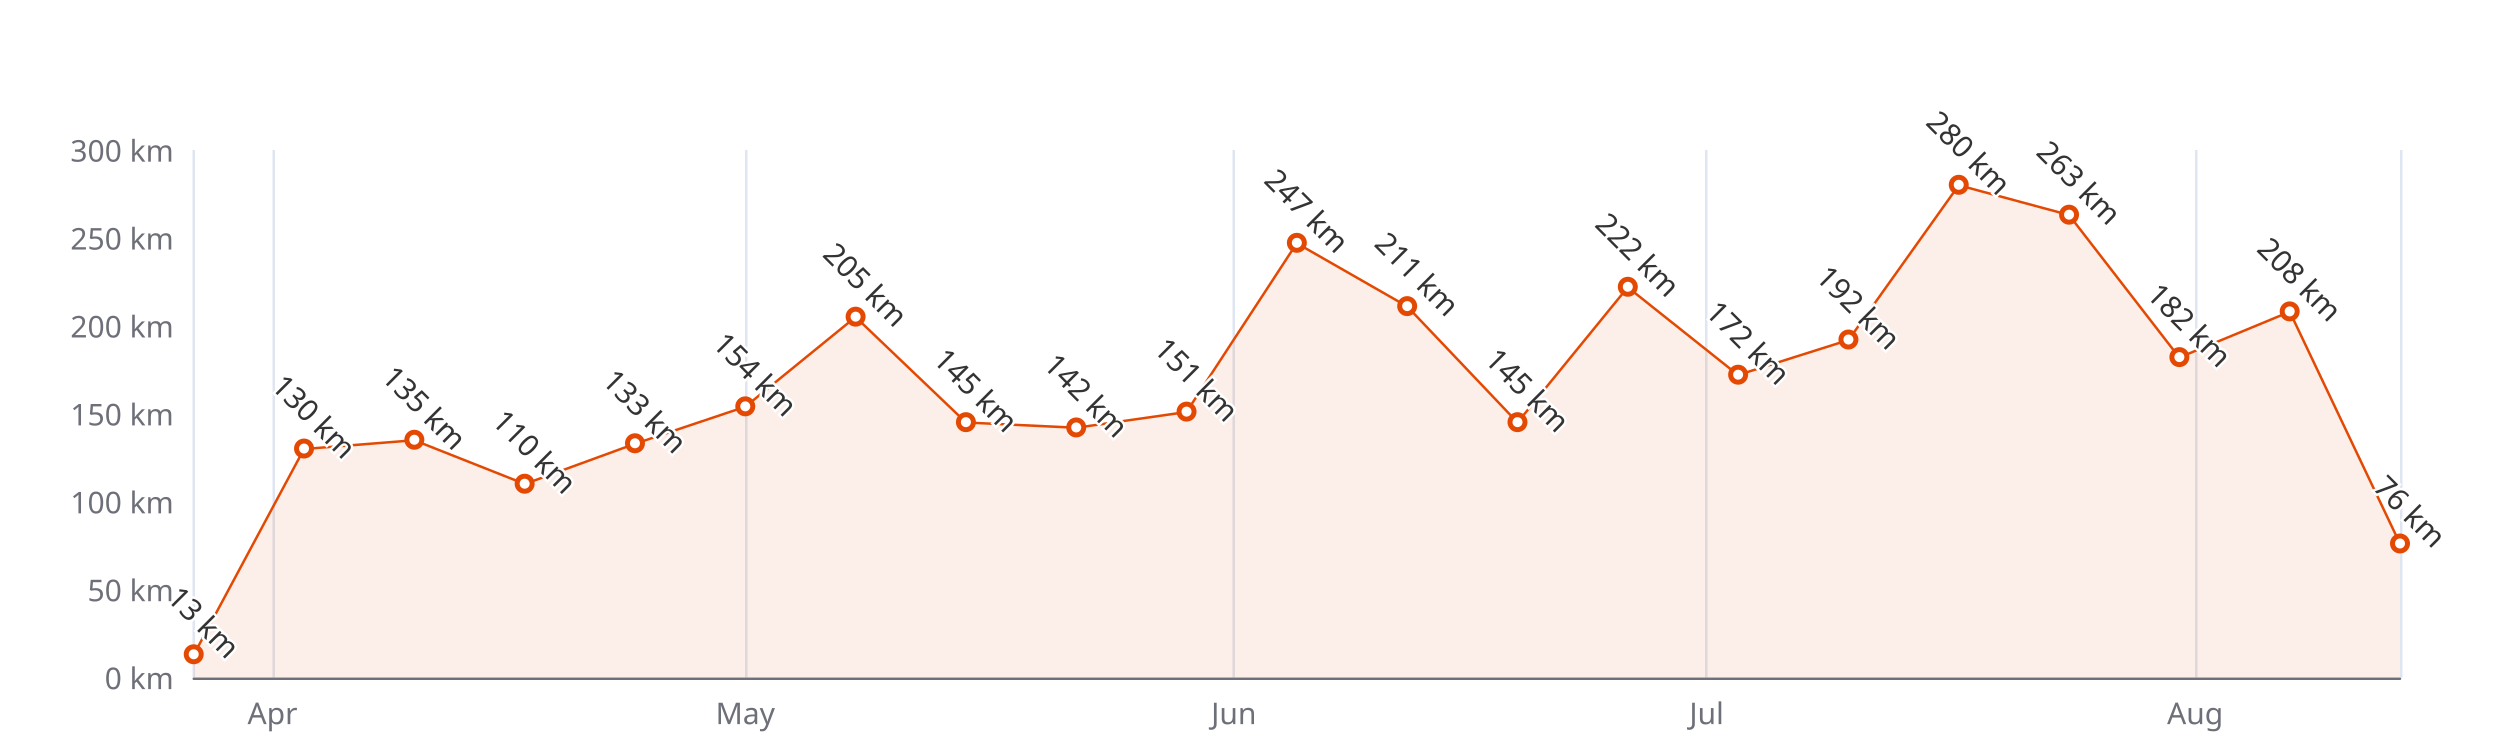
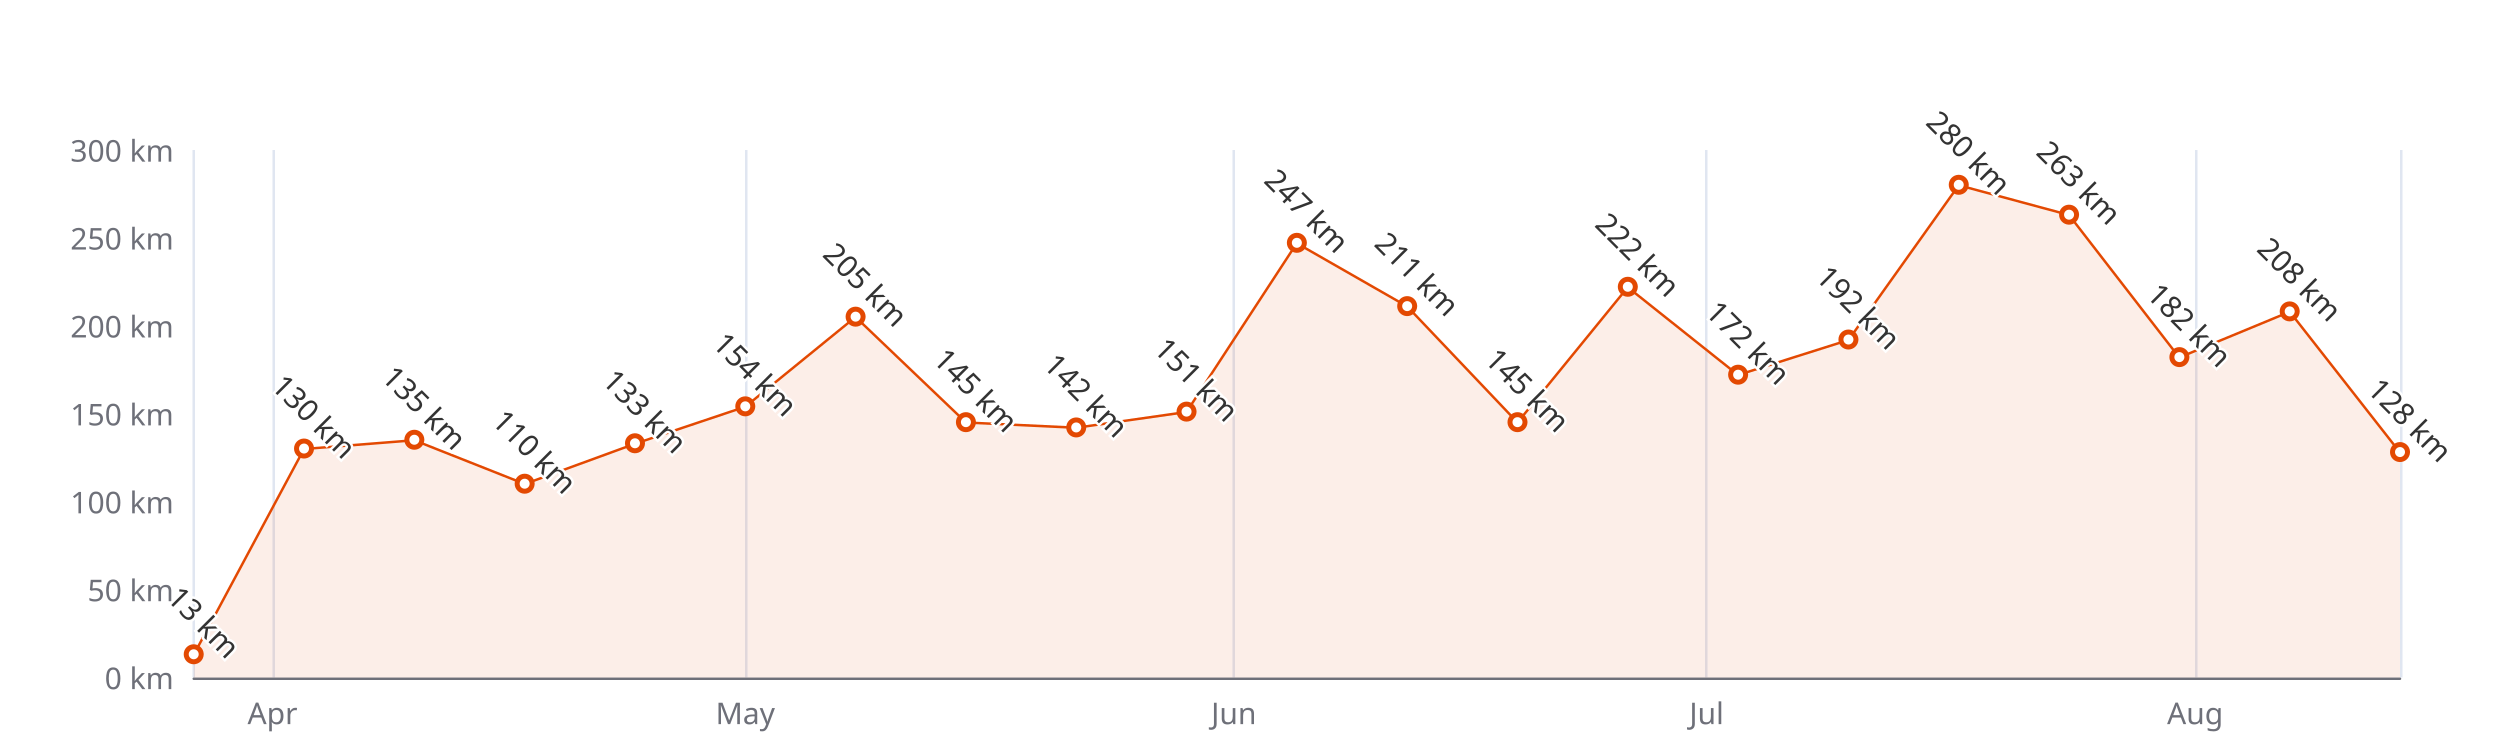
<svg xmlns="http://www.w3.org/2000/svg" width="1000" height="300" version="1.1" baseProfile="full" viewBox="0 0 1000 300">
  <rect width="1000" height="300" x="0" y="0" id="0" fill="#ffffff" />
  <path d="M77.5 60L77.5 271" fill="none" stroke="#E0E6F1" />
  <path d="M109.5 60L109.5 271" fill="none" stroke="#E0E6F1" />
  <path d="M298.5 60L298.5 271" fill="none" stroke="#E0E6F1" />
  <path d="M493.5 60L493.5 271" fill="none" stroke="#E0E6F1" />
  <path d="M682.5 60L682.5 271" fill="none" stroke="#E0E6F1" />
  <path d="M878.5 60L878.5 271" fill="none" stroke="#E0E6F1" />
  <path d="M960.5 60L960.5 271" fill="none" stroke="#E0E6F1" />
  <path d="M77.5 271.5L960 271.5" fill="none" stroke="#6E7079" stroke-linecap="round" />
  <text dominant-baseline="central" text-anchor="end" style="font-size:12px;font-family:sans-serif;" xml:space="preserve" transform="translate(69.48 271)" fill="#6E7079">0 km</text>
  <text dominant-baseline="central" text-anchor="end" style="font-size:12px;font-family:sans-serif;" xml:space="preserve" transform="translate(69.48 235.8333)" fill="#6E7079">50 km</text>
  <text dominant-baseline="central" text-anchor="end" style="font-size:12px;font-family:sans-serif;" xml:space="preserve" transform="translate(69.48 200.6667)" fill="#6E7079">100 km</text>
  <text dominant-baseline="central" text-anchor="end" style="font-size:12px;font-family:sans-serif;" xml:space="preserve" transform="translate(69.48 165.5)" fill="#6E7079">150 km</text>
  <text dominant-baseline="central" text-anchor="end" style="font-size:12px;font-family:sans-serif;" xml:space="preserve" transform="translate(69.48 130.3333)" fill="#6E7079">200 km</text>
  <text dominant-baseline="central" text-anchor="end" style="font-size:12px;font-family:sans-serif;" xml:space="preserve" transform="translate(69.48 95.1667)" fill="#6E7079">250 km</text>
  <text dominant-baseline="central" text-anchor="end" style="font-size:12px;font-family:sans-serif;" xml:space="preserve" transform="translate(69.48 60)" fill="#6E7079">300 km</text>
  <text dominant-baseline="central" text-anchor="middle" style="font: normal normal 12px sans-serif" y="6" transform="translate(108.9986 279)" fill="#6E7079">Apr</text>
  <text dominant-baseline="central" text-anchor="middle" style="font: normal normal 12px sans-serif" y="6" transform="translate(298.11 279)" fill="#6E7079">May</text>
  <text dominant-baseline="central" text-anchor="middle" style="font: normal normal 12px sans-serif" y="6" transform="translate(493.5251 279)" fill="#6E7079">Jun</text>
  <text dominant-baseline="central" text-anchor="middle" style="font: normal normal 12px sans-serif" y="6" transform="translate(682.6366 279)" fill="#6E7079">Jul</text>
  <text dominant-baseline="central" text-anchor="middle" style="font: normal normal 12px sans-serif" y="6" transform="translate(878.0517 279)" fill="#6E7079">Aug</text>
  <g clip-path="url(#zr0-c0)">
-     <path d="M77.5 261.9L121.6 179.6L165.7 176.1L209.9 193.6L254 177.5L298.1 162.7L342.2 126.8L386.4 169L430.5 171.1L474.6 164.8L518.7 97.3L562.9 122.6L607 169L651.1 114.9L695.2 150L739.4 136L783.5 74.1L827.6 86L871.7 143L915.9 124.7L960 217.5L960 271L915.9 271L871.7 271L827.6 271L783.5 271L739.4 271L695.2 271L651.1 271L607 271L562.9 271L518.7 271L474.6 271L430.5 271L386.4 271L342.2 271L298.1 271L254 271L209.9 271L165.7 271L121.6 271L77.5 271Z" fill="rgb(227,73,2)" fill-opacity="0.09" />
-     <path d="M77.5 261.9L121.6 179.6L165.7 176.1L209.9 193.6L254 177.5L298.1 162.7L342.2 126.8L386.4 169L430.5 171.1L474.6 164.8L518.7 97.3L562.9 122.6L607 169L651.1 114.9L695.2 150L739.4 136L783.5 74.1L827.6 86L871.7 143L915.9 124.7L960 217.5" fill="none" stroke="#E34902" stroke-linejoin="bevel" />
+     <path d="M77.5 261.9L121.6 179.6L165.7 176.1L209.9 193.6L254 177.5L298.1 162.7L342.2 126.8L386.4 169L430.5 171.1L474.6 164.8L518.7 97.3L562.9 122.6L607 169L651.1 114.9L695.2 150L739.4 136L783.5 74.1L827.6 86L871.7 143L915.9 124.7L960 181L960 271L915.9 271L871.7 271L827.6 271L783.5 271L739.4 271L695.2 271L651.1 271L607 271L562.9 271L518.7 271L474.6 271L430.5 271L386.4 271L342.2 271L298.1 271L254 271L209.9 271L165.7 271L121.6 271L77.5 271Z" fill="rgb(227,73,2)" fill-opacity="0.09" />
+     <path d="M77.5 261.9L121.6 179.6L165.7 176.1L209.9 193.6L254 177.5L298.1 162.7L342.2 126.8L386.4 169L430.5 171.1L474.6 164.8L518.7 97.3L562.9 122.6L607 169L651.1 114.9L695.2 150L739.4 136L783.5 74.1L827.6 86L871.7 143L915.9 124.7L960 181" fill="none" stroke="#E34902" stroke-linejoin="bevel" />
  </g>
  <path d="M1 0A1 1 0 1 1 1 -0.1A1 1 0 0 1 1 0" transform="matrix(3,0,0,3,77.48,261.8567)" fill="#fff" stroke="#E34902" stroke-width="0.667" />
  <path d="M1 0A1 1 0 1 1 1 -0.1A1 1 0 0 1 1 0" transform="matrix(3,0,0,3,121.606,179.5667)" fill="#fff" stroke="#E34902" stroke-width="0.667" />
  <path d="M1 0A1 1 0 1 1 1 -0.1A1 1 0 0 1 1 0" transform="matrix(3,0,0,3,165.732,176.05)" fill="#fff" stroke="#E34902" stroke-width="0.667" />
  <path d="M1 0A1 1 0 1 1 1 -0.1A1 1 0 0 1 1 0" transform="matrix(3,0,0,3,209.858,193.6333)" fill="#fff" stroke="#E34902" stroke-width="0.667" />
  <path d="M1 0A1 1 0 1 1 1 -0.1A1 1 0 0 1 1 0" transform="matrix(3,0,0,3,253.984,177.4567)" fill="#fff" stroke="#E34902" stroke-width="0.667" />
  <path d="M1 0A1 1 0 1 1 1 -0.1A1 1 0 0 1 1 0" transform="matrix(3,0,0,3,298.11,162.6867)" fill="#fff" stroke="#E34902" stroke-width="0.667" />
  <path d="M1 0A1 1 0 1 1 1 -0.1A1 1 0 0 1 1 0" transform="matrix(3,0,0,3,342.236,126.8167)" fill="#fff" stroke="#E34902" stroke-width="0.667" />
  <path d="M1 0A1 1 0 1 1 1 -0.1A1 1 0 0 1 1 0" transform="matrix(3,0,0,3,386.362,169.0167)" fill="#fff" stroke="#E34902" stroke-width="0.667" />
  <path d="M1 0A1 1 0 1 1 1 -0.1A1 1 0 0 1 1 0" transform="matrix(3,0,0,3,430.488,171.1267)" fill="#fff" stroke="#E34902" stroke-width="0.667" />
  <path d="M1 0A1 1 0 1 1 1 -0.1A1 1 0 0 1 1 0" transform="matrix(3,0,0,3,474.614,164.7967)" fill="#fff" stroke="#E34902" stroke-width="0.667" />
  <path d="M1 0A1 1 0 1 1 1 -0.1A1 1 0 0 1 1 0" transform="matrix(3,0,0,3,518.74,97.2767)" fill="#fff" stroke="#E34902" stroke-width="0.667" />
  <path d="M1 0A1 1 0 1 1 1 -0.1A1 1 0 0 1 1 0" transform="matrix(3,0,0,3,562.866,122.5967)" fill="#fff" stroke="#E34902" stroke-width="0.667" />
  <path d="M1 0A1 1 0 1 1 1 -0.1A1 1 0 0 1 1 0" transform="matrix(3,0,0,3,606.992,169.0167)" fill="#fff" stroke="#E34902" stroke-width="0.667" />
  <path d="M1 0A1 1 0 1 1 1 -0.1A1 1 0 0 1 1 0" transform="matrix(3,0,0,3,651.118,114.86)" fill="#fff" stroke="#E34902" stroke-width="0.667" />
  <path d="M1 0A1 1 0 1 1 1 -0.1A1 1 0 0 1 1 0" transform="matrix(3,0,0,3,695.244,150.0267)" fill="#fff" stroke="#E34902" stroke-width="0.667" />
  <path d="M1 0A1 1 0 1 1 1 -0.1A1 1 0 0 1 1 0" transform="matrix(3,0,0,3,739.37,135.96)" fill="#fff" stroke="#E34902" stroke-width="0.667" />
  <path d="M1 0A1 1 0 1 1 1 -0.1A1 1 0 0 1 1 0" transform="matrix(3,0,0,3,783.496,74.0667)" fill="#fff" stroke="#E34902" stroke-width="0.667" />
  <path d="M1 0A1 1 0 1 1 1 -0.1A1 1 0 0 1 1 0" transform="matrix(3,0,0,3,827.622,86.0233)" fill="#fff" stroke="#E34902" stroke-width="0.667" />
  <path d="M1 0A1 1 0 1 1 1 -0.1A1 1 0 0 1 1 0" transform="matrix(3,0,0,3,871.748,142.9933)" fill="#fff" stroke="#E34902" stroke-width="0.667" />
  <path d="M1 0A1 1 0 1 1 1 -0.1A1 1 0 0 1 1 0" transform="matrix(3,0,0,3,915.874,124.7067)" fill="#fff" stroke="#E34902" stroke-width="0.667" />
-   <path d="M1 0A1 1 0 1 1 1 -0.1A1 1 0 0 1 1 0" transform="matrix(3,0,0,3,960,217.5467)" fill="#fff" stroke="#E34902" stroke-width="0.667" />
+   <path d="M1 0A1 1 0 1 1 1 -0.1A1 1 0 0 1 1 0" transform="matrix(3,0,0,3,960,180.9733)" fill="#fff" stroke="#E34902" stroke-width="0.667" />
  <text dominant-baseline="central" text-anchor="middle" style="font-size:12px;font-family:sans-serif;" xml:space="preserve" y="-6" transform="matrix(0.707,0.707,-0.707,0.707,77.48,252.8567)" fill="#333" stroke="rgb(255,255,255)" stroke-width="2" paint-order="stroke" stroke-miterlimit="2">13 km</text>
  <text dominant-baseline="central" text-anchor="middle" style="font-size:12px;font-family:sans-serif;" xml:space="preserve" y="-6" transform="matrix(0.707,0.707,-0.707,0.707,121.606,170.5667)" fill="#333" stroke="rgb(255,255,255)" stroke-width="2" paint-order="stroke" stroke-miterlimit="2">130 km</text>
  <text dominant-baseline="central" text-anchor="middle" style="font-size:12px;font-family:sans-serif;" xml:space="preserve" y="-6" transform="matrix(0.707,0.707,-0.707,0.707,165.732,167.05)" fill="#333" stroke="rgb(255,255,255)" stroke-width="2" paint-order="stroke" stroke-miterlimit="2">135 km</text>
  <text dominant-baseline="central" text-anchor="middle" style="font-size:12px;font-family:sans-serif;" xml:space="preserve" y="-6" transform="matrix(0.707,0.707,-0.707,0.707,209.858,184.6333)" fill="#333" stroke="rgb(255,255,255)" stroke-width="2" paint-order="stroke" stroke-miterlimit="2">110 km</text>
  <text dominant-baseline="central" text-anchor="middle" style="font-size:12px;font-family:sans-serif;" xml:space="preserve" y="-6" transform="matrix(0.707,0.707,-0.707,0.707,253.984,168.4567)" fill="#333" stroke="rgb(255,255,255)" stroke-width="2" paint-order="stroke" stroke-miterlimit="2">133 km</text>
  <text dominant-baseline="central" text-anchor="middle" style="font-size:12px;font-family:sans-serif;" xml:space="preserve" y="-6" transform="matrix(0.707,0.707,-0.707,0.707,298.11,153.6867)" fill="#333" stroke="rgb(255,255,255)" stroke-width="2" paint-order="stroke" stroke-miterlimit="2">154 km</text>
  <text dominant-baseline="central" text-anchor="middle" style="font-size:12px;font-family:sans-serif;" xml:space="preserve" y="-6" transform="matrix(0.707,0.707,-0.707,0.707,342.236,117.8167)" fill="#333" stroke="rgb(255,255,255)" stroke-width="2" paint-order="stroke" stroke-miterlimit="2">205 km</text>
  <text dominant-baseline="central" text-anchor="middle" style="font-size:12px;font-family:sans-serif;" xml:space="preserve" y="-6" transform="matrix(0.707,0.707,-0.707,0.707,386.362,160.0167)" fill="#333" stroke="rgb(255,255,255)" stroke-width="2" paint-order="stroke" stroke-miterlimit="2">145 km</text>
  <text dominant-baseline="central" text-anchor="middle" style="font-size:12px;font-family:sans-serif;" xml:space="preserve" y="-6" transform="matrix(0.707,0.707,-0.707,0.707,430.488,162.1267)" fill="#333" stroke="rgb(255,255,255)" stroke-width="2" paint-order="stroke" stroke-miterlimit="2">142 km</text>
  <text dominant-baseline="central" text-anchor="middle" style="font-size:12px;font-family:sans-serif;" xml:space="preserve" y="-6" transform="matrix(0.707,0.707,-0.707,0.707,474.614,155.7967)" fill="#333" stroke="rgb(255,255,255)" stroke-width="2" paint-order="stroke" stroke-miterlimit="2">151 km</text>
  <text dominant-baseline="central" text-anchor="middle" style="font-size:12px;font-family:sans-serif;" xml:space="preserve" y="-6" transform="matrix(0.707,0.707,-0.707,0.707,518.74,88.2767)" fill="#333" stroke="rgb(255,255,255)" stroke-width="2" paint-order="stroke" stroke-miterlimit="2">247 km</text>
  <text dominant-baseline="central" text-anchor="middle" style="font-size:12px;font-family:sans-serif;" xml:space="preserve" y="-6" transform="matrix(0.707,0.707,-0.707,0.707,562.866,113.5967)" fill="#333" stroke="rgb(255,255,255)" stroke-width="2" paint-order="stroke" stroke-miterlimit="2">211 km</text>
  <text dominant-baseline="central" text-anchor="middle" style="font-size:12px;font-family:sans-serif;" xml:space="preserve" y="-6" transform="matrix(0.707,0.707,-0.707,0.707,606.992,160.0167)" fill="#333" stroke="rgb(255,255,255)" stroke-width="2" paint-order="stroke" stroke-miterlimit="2">145 km</text>
  <text dominant-baseline="central" text-anchor="middle" style="font-size:12px;font-family:sans-serif;" xml:space="preserve" y="-6" transform="matrix(0.707,0.707,-0.707,0.707,651.118,105.86)" fill="#333" stroke="rgb(255,255,255)" stroke-width="2" paint-order="stroke" stroke-miterlimit="2">222 km</text>
  <text dominant-baseline="central" text-anchor="middle" style="font-size:12px;font-family:sans-serif;" xml:space="preserve" y="-6" transform="matrix(0.707,0.707,-0.707,0.707,695.244,141.0267)" fill="#333" stroke="rgb(255,255,255)" stroke-width="2" paint-order="stroke" stroke-miterlimit="2">172 km</text>
  <text dominant-baseline="central" text-anchor="middle" style="font-size:12px;font-family:sans-serif;" xml:space="preserve" y="-6" transform="matrix(0.707,0.707,-0.707,0.707,739.37,126.96)" fill="#333" stroke="rgb(255,255,255)" stroke-width="2" paint-order="stroke" stroke-miterlimit="2">192 km</text>
  <text dominant-baseline="central" text-anchor="middle" style="font-size:12px;font-family:sans-serif;" xml:space="preserve" y="-6" transform="matrix(0.707,0.707,-0.707,0.707,783.496,65.0667)" fill="#333" stroke="rgb(255,255,255)" stroke-width="2" paint-order="stroke" stroke-miterlimit="2">280 km</text>
  <text dominant-baseline="central" text-anchor="middle" style="font-size:12px;font-family:sans-serif;" xml:space="preserve" y="-6" transform="matrix(0.707,0.707,-0.707,0.707,827.622,77.0233)" fill="#333" stroke="rgb(255,255,255)" stroke-width="2" paint-order="stroke" stroke-miterlimit="2">263 km</text>
  <text dominant-baseline="central" text-anchor="middle" style="font-size:12px;font-family:sans-serif;" xml:space="preserve" y="-6" transform="matrix(0.707,0.707,-0.707,0.707,871.748,133.9933)" fill="#333" stroke="rgb(255,255,255)" stroke-width="2" paint-order="stroke" stroke-miterlimit="2">182 km</text>
  <text dominant-baseline="central" text-anchor="middle" style="font-size:12px;font-family:sans-serif;" xml:space="preserve" y="-6" transform="matrix(0.707,0.707,-0.707,0.707,915.874,115.7067)" fill="#333" stroke="rgb(255,255,255)" stroke-width="2" paint-order="stroke" stroke-miterlimit="2">208 km</text>
-   <text dominant-baseline="central" text-anchor="middle" style="font-size:12px;font-family:sans-serif;" xml:space="preserve" y="-6" transform="matrix(0.707,0.707,-0.707,0.707,960,208.5467)" fill="#333" stroke="rgb(255,255,255)" stroke-width="2" paint-order="stroke" stroke-miterlimit="2">76 km</text>
+   <text dominant-baseline="central" text-anchor="middle" style="font-size:12px;font-family:sans-serif;" xml:space="preserve" y="-6" transform="matrix(0.707,0.707,-0.707,0.707,960,171.9733)" fill="#333" stroke="rgb(255,255,255)" stroke-width="2" paint-order="stroke" stroke-miterlimit="2">128 km</text>
  <defs>
    <clipPath id="zr0-c0">
      <path d="M76 59.5l884 0l0 212l-884 0Z" fill="#000" />
    </clipPath>
  </defs>
</svg>
